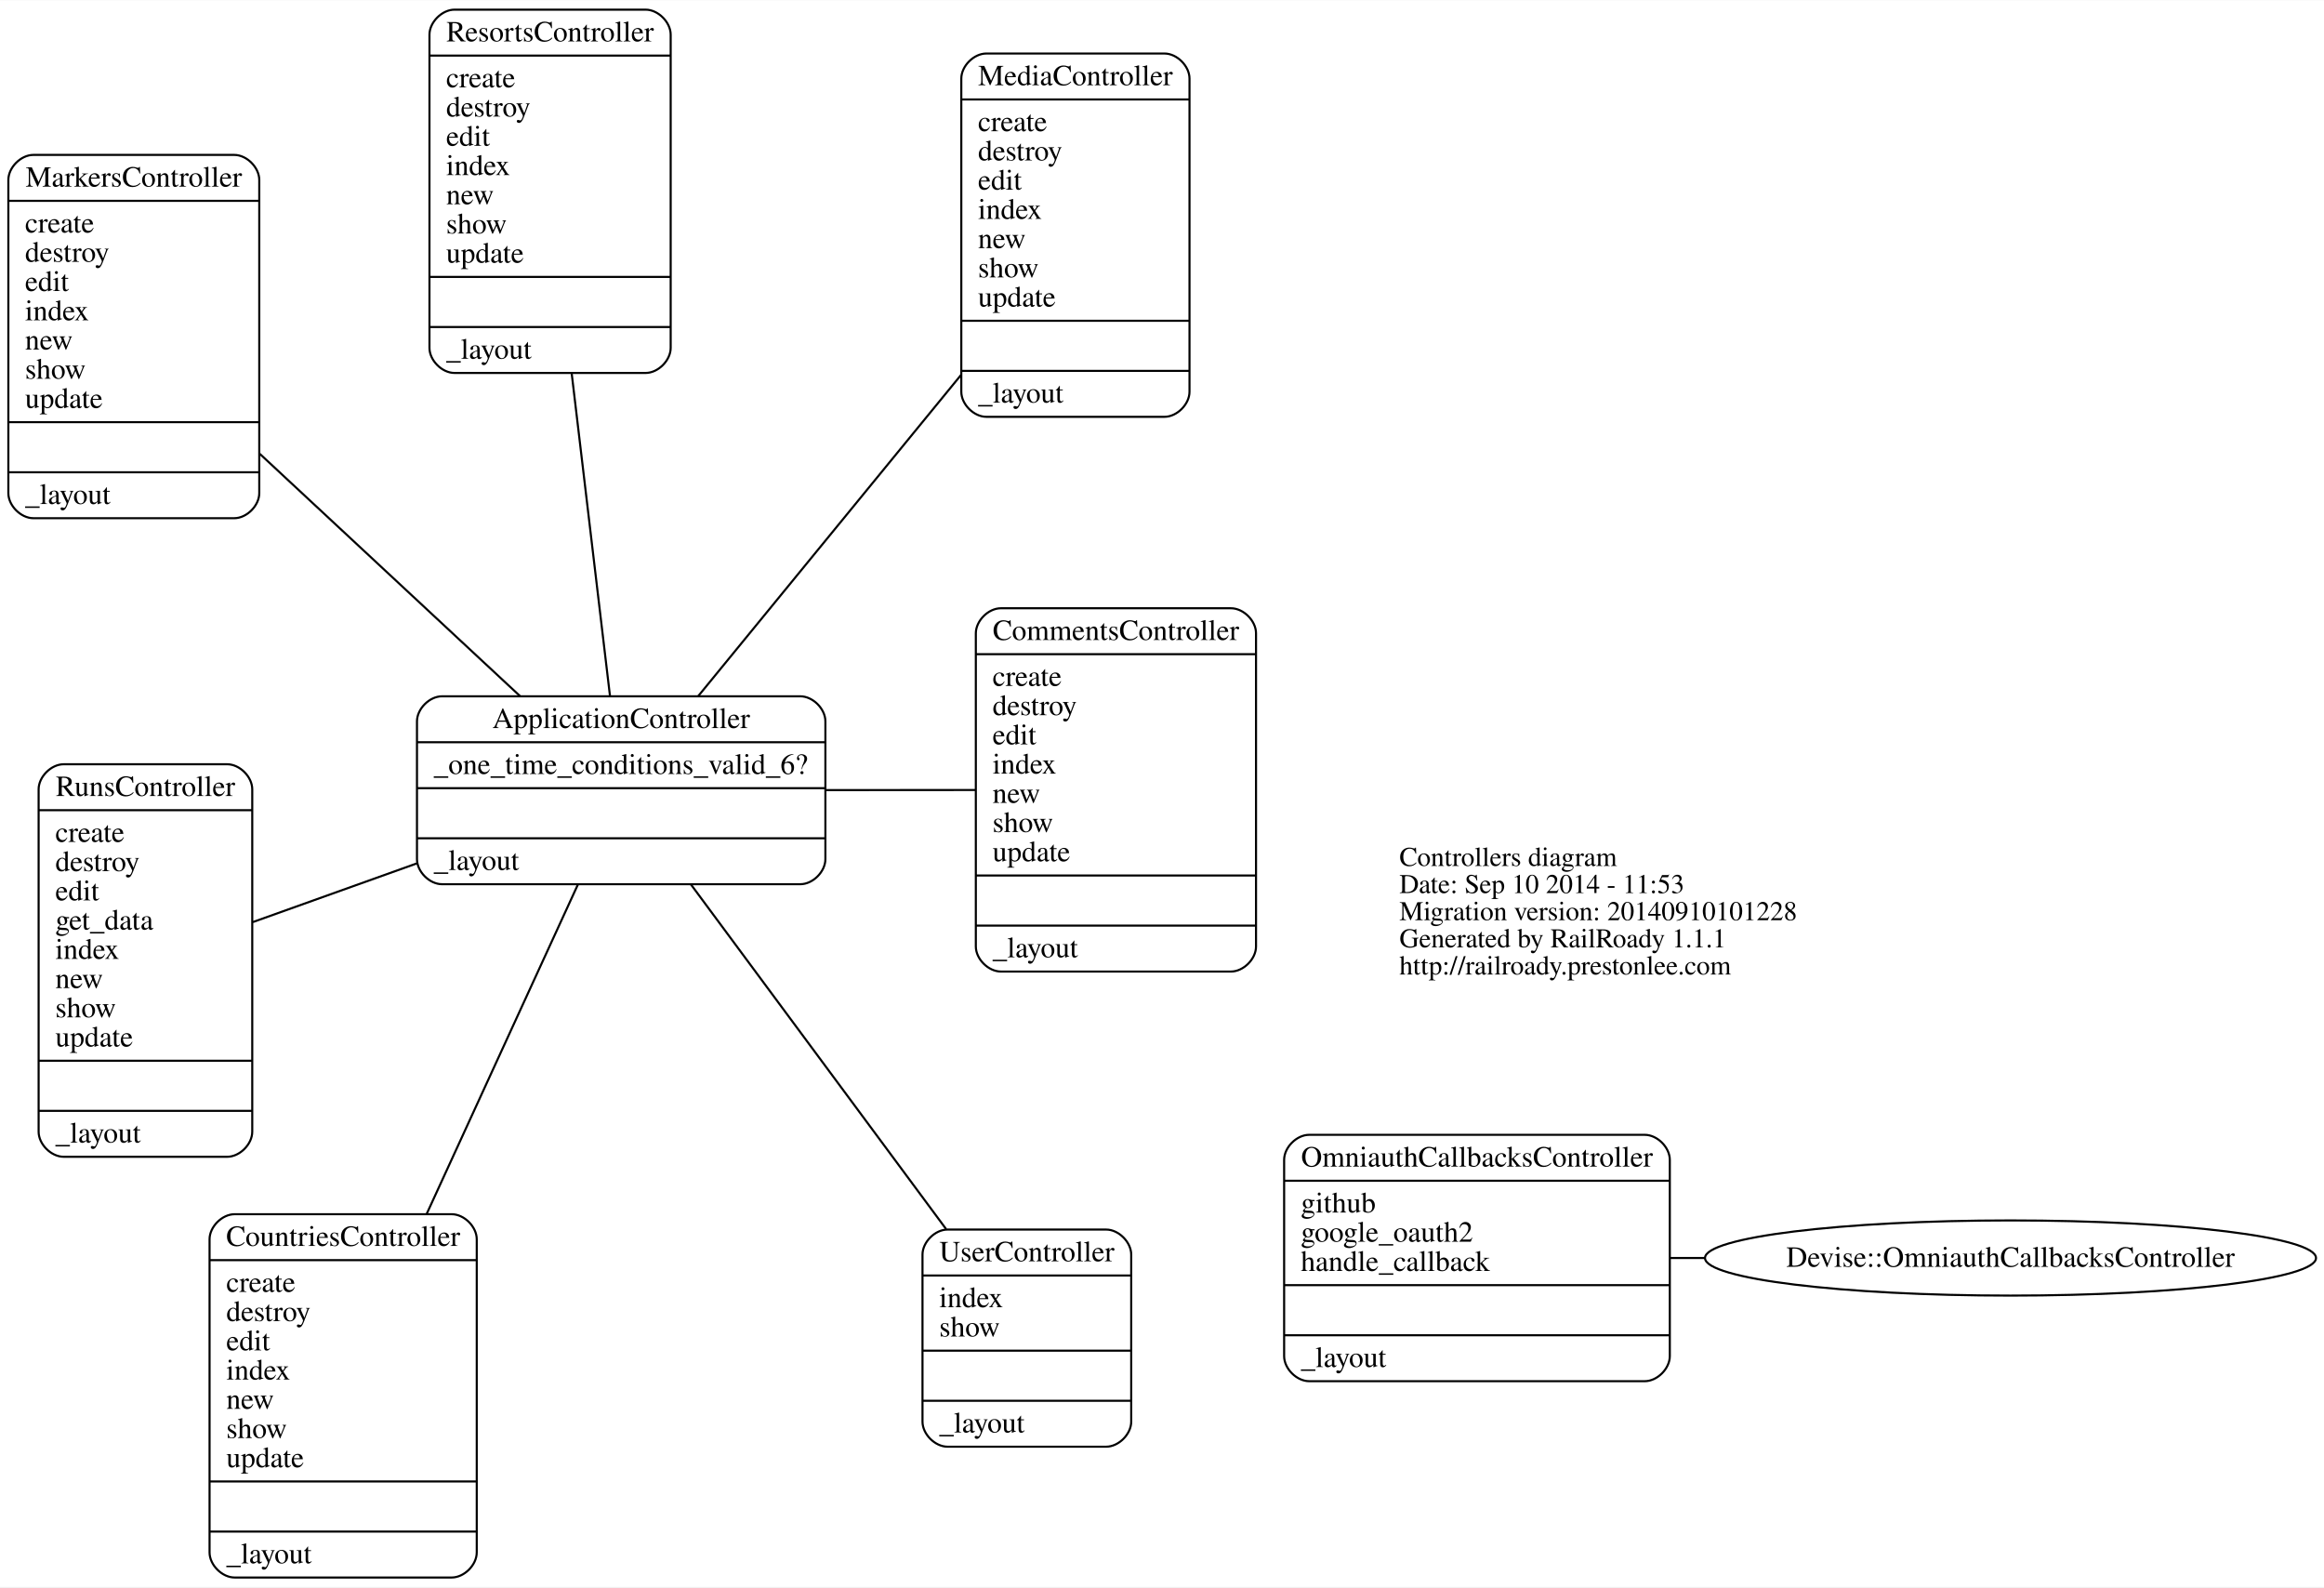
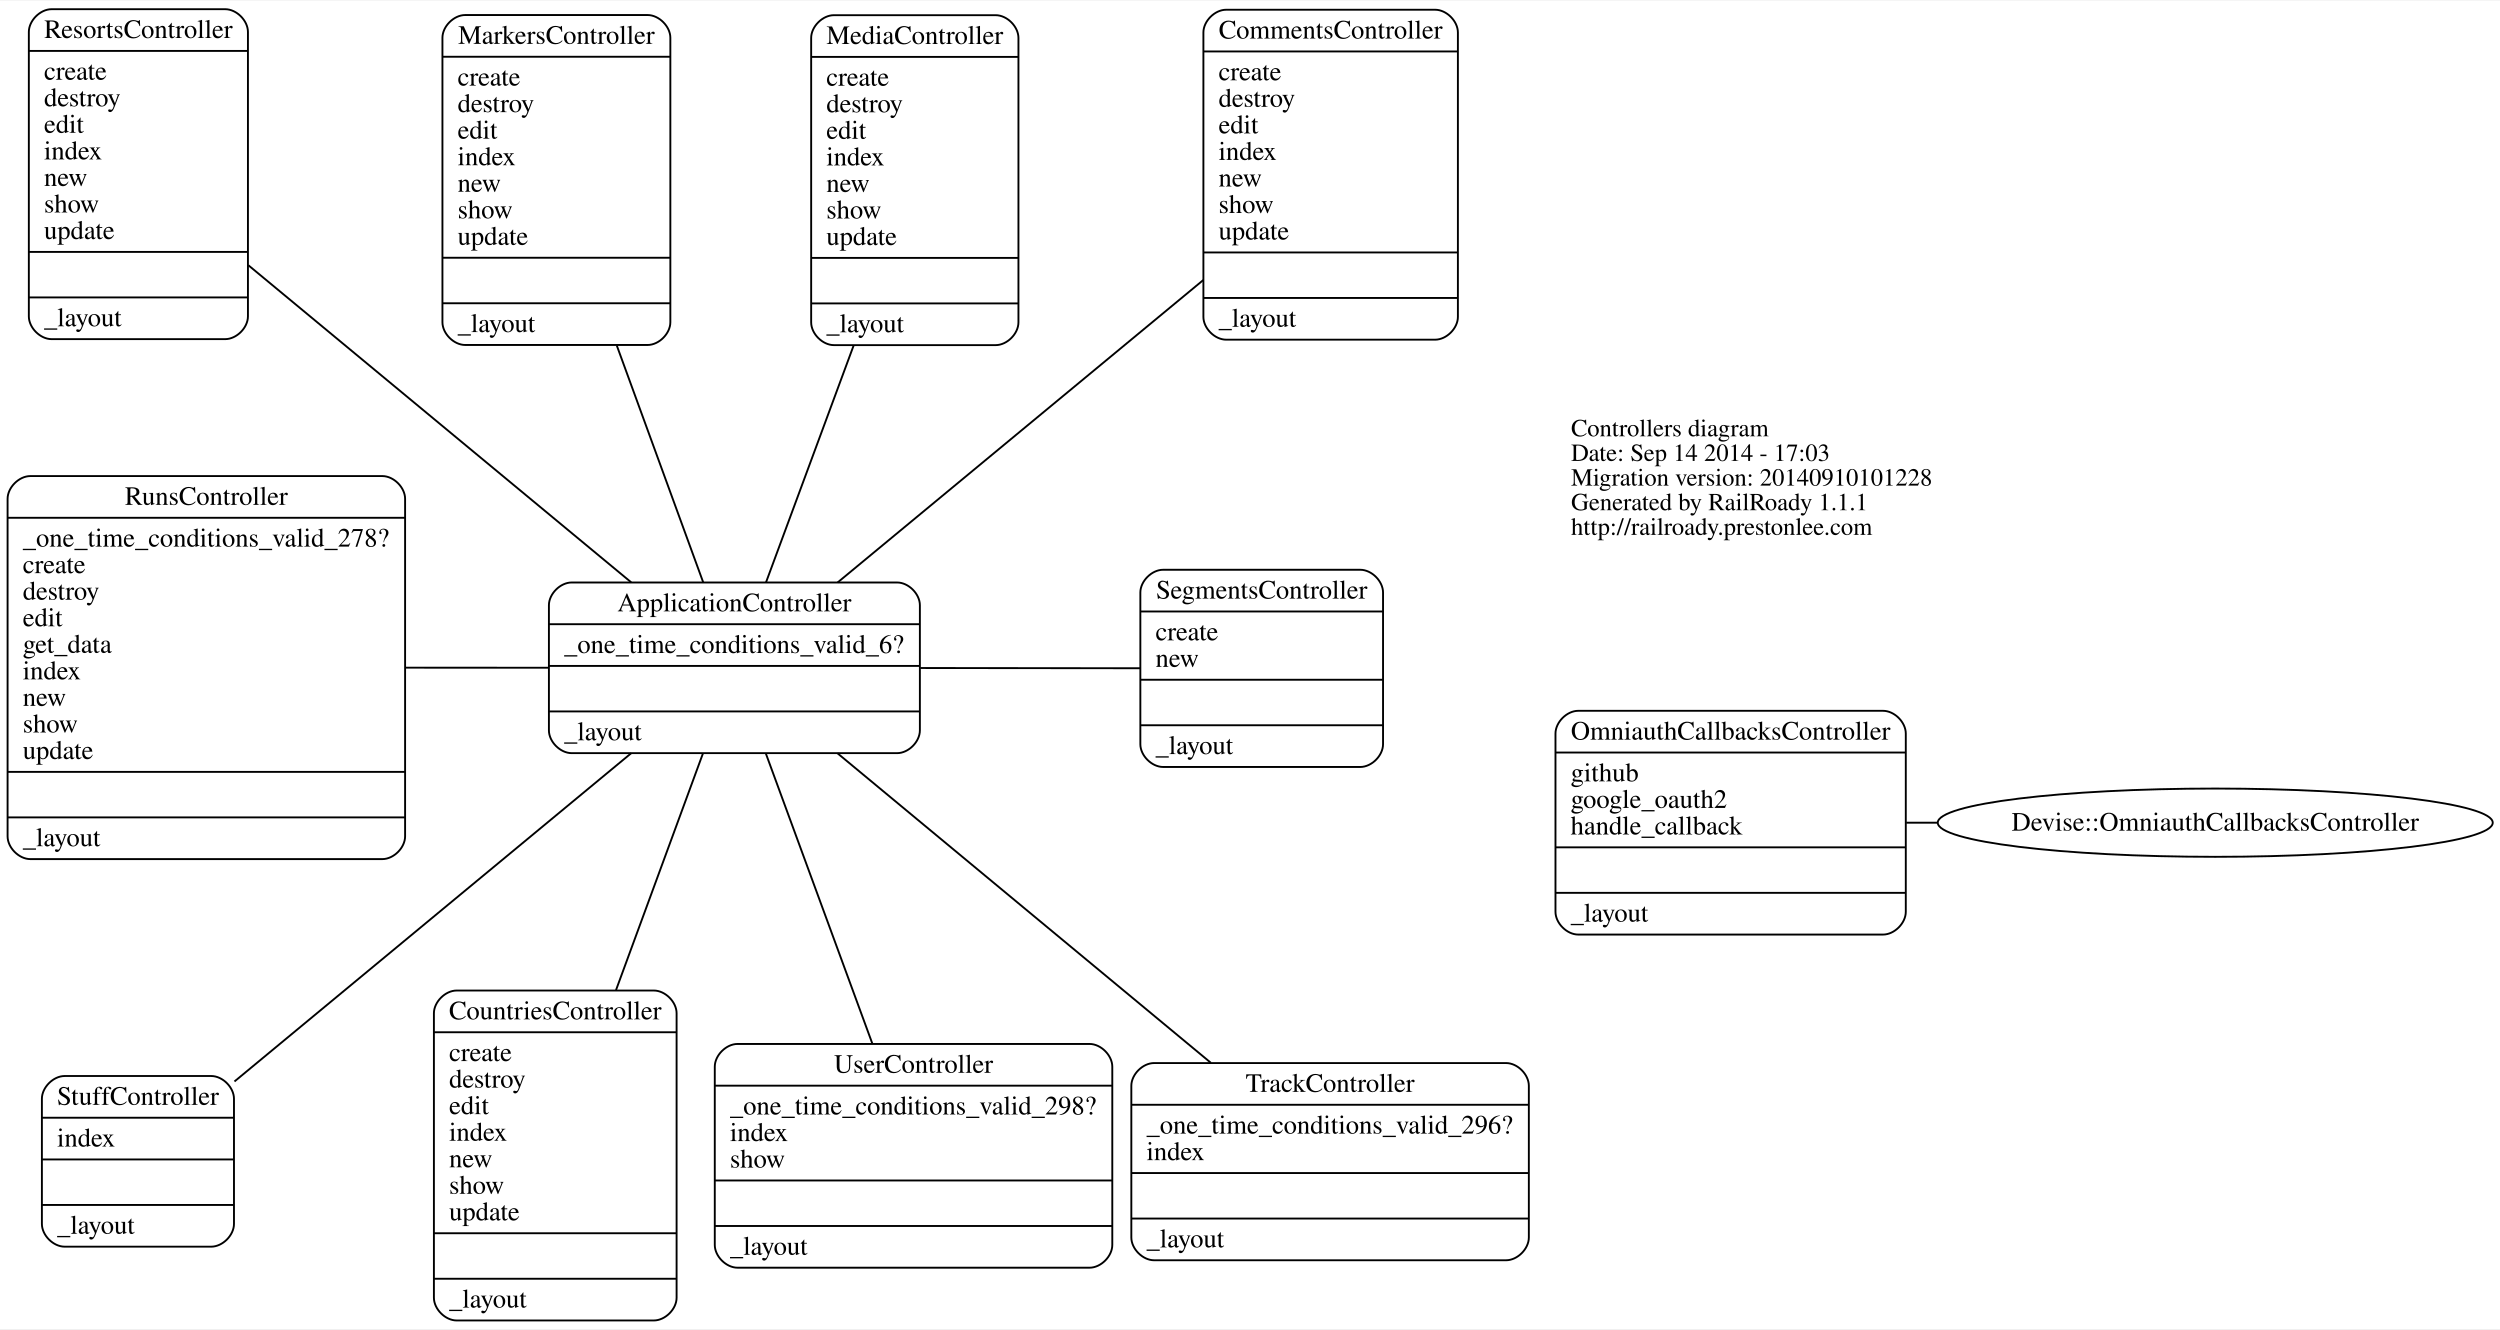
- <svg xmlns="http://www.w3.org/2000/svg" width="1113pt" height="760pt" viewBox="0.00 0.00 1113.23 759.91">
-   <g id="graph0" class="graph" transform="scale(1 1) rotate(0) translate(333.011 379.708)">
-     <polygon fill="white" stroke="none" points="-333.011,380.202 -333.011,-379.708 780.22,-379.708 780.22,380.202 -333.011,380.202" />
+ <svg xmlns="http://www.w3.org/2000/svg" width="1318pt" height="701pt" viewBox="0.00 0.00 1318.42 700.52">
+   <g id="graph0" class="graph" transform="scale(1 1) rotate(0) translate(412.204 339.828)">
+     <polygon fill="white" stroke="none" points="-412.204,360.695 -412.204,-339.828 906.22,-339.828 906.22,360.695 -412.204,360.695" />
    <g id="node1" class="node">
-       <text text-anchor="start" x="337.312" y="34.9" font-family="Times,serif" font-size="13.00">Controllers diagram</text>
-       <text text-anchor="start" x="337.312" y="47.9" font-family="Times,serif" font-size="13.00">Date: Sep 10 2014 - 11:53</text>
-       <text text-anchor="start" x="337.312" y="60.9" font-family="Times,serif" font-size="13.00">Migration version: 20140910101228</text>
-       <text text-anchor="start" x="337.312" y="73.9" font-family="Times,serif" font-size="13.00">Generated by RailRoady 1.1.1</text>
-       <text text-anchor="start" x="337.312" y="86.9" font-family="Times,serif" font-size="13.00">http://railroady.prestonlee.com</text>
+       <text text-anchor="start" x="416.312" y="-110.1" font-family="Times,serif" font-size="13.00">Controllers diagram</text>
+       <text text-anchor="start" x="416.312" y="-97.1" font-family="Times,serif" font-size="13.00">Date: Sep 14 2014 - 17:03</text>
+       <text text-anchor="start" x="416.312" y="-84.1" font-family="Times,serif" font-size="13.00">Migration version: 20140910101228</text>
+       <text text-anchor="start" x="416.312" y="-71.1" font-family="Times,serif" font-size="13.00">Generated by RailRoady 1.1.1</text>
+       <text text-anchor="start" x="416.312" y="-58.1" font-family="Times,serif" font-size="13.00">http://railroady.prestonlee.com</text>
    </g>
    <g id="node2" class="node">
-       <path fill="none" stroke="black" d="M-121.273,43.654C-121.273,43.654 50.361,43.654 50.361,43.654 56.361,43.654 62.361,37.654 62.361,31.654 62.361,31.654 62.361,-34.346 62.361,-34.346 62.361,-40.346 56.361,-46.346 50.361,-46.346 50.361,-46.346 -121.273,-46.346 -121.273,-46.346 -127.273,-46.346 -133.273,-40.346 -133.273,-34.346 -133.273,-34.346 -133.273,31.654 -133.273,31.654 -133.273,37.654 -127.273,43.654 -121.273,43.654" />
-       <text text-anchor="middle" x="-35.456" y="-31.146" font-family="Times,serif" font-size="14.00">ApplicationController</text>
-       <polyline fill="none" stroke="black" points="-133.273,-24.346 62.361,-24.346 " />
-       <text text-anchor="start" x="-125.273" y="-9.146" font-family="Times,serif" font-size="14.00">_one_time_conditions_valid_6?</text>
-       <polyline fill="none" stroke="black" points="-133.273,-2.346 62.361,-2.346 " />
-       <polyline fill="none" stroke="black" points="-133.273,21.654 62.361,21.654 " />
-       <text text-anchor="start" x="-125.273" y="36.854" font-family="Times,serif" font-size="14.00">_layout</text>
+       <path fill="none" stroke="black" d="M-110.724,57.006C-110.724,57.006 60.91,57.006 60.91,57.006 66.91,57.006 72.91,51.006 72.91,45.006 72.91,45.006 72.91,-20.994 72.91,-20.994 72.91,-26.994 66.91,-32.994 60.91,-32.994 60.91,-32.994 -110.724,-32.994 -110.724,-32.994 -116.724,-32.994 -122.724,-26.994 -122.724,-20.994 -122.724,-20.994 -122.724,45.006 -122.724,45.006 -122.724,51.006 -116.724,57.006 -110.724,57.006" />
+       <text text-anchor="middle" x="-24.907" y="-17.794" font-family="Times,serif" font-size="14.00">ApplicationController</text>
+       <polyline fill="none" stroke="black" points="-122.724,-10.994 72.91,-10.994 " />
+       <text text-anchor="start" x="-114.724" y="4.206" font-family="Times,serif" font-size="14.00">_one_time_conditions_valid_6?</text>
+       <polyline fill="none" stroke="black" points="-122.724,11.006 72.91,11.006 " />
+       <polyline fill="none" stroke="black" points="-122.724,35.006 72.91,35.006 " />
+       <text text-anchor="start" x="-114.724" y="50.206" font-family="Times,serif" font-size="14.00">_layout</text>
    </g>
    <g id="node3" class="node">
-       <path fill="none" stroke="black" d="M146.427,85.483C146.427,85.483 256.641,85.483 256.641,85.483 262.641,85.483 268.641,79.483 268.641,73.483 268.641,73.483 268.641,-76.517 268.641,-76.517 268.641,-82.517 262.641,-88.517 256.641,-88.517 256.641,-88.517 146.427,-88.517 146.427,-88.517 140.427,-88.517 134.427,-82.517 134.427,-76.517 134.427,-76.517 134.427,73.483 134.427,73.483 134.427,79.483 140.427,85.483 146.427,85.483" />
-       <text text-anchor="middle" x="201.534" y="-73.317" font-family="Times,serif" font-size="14.00">CommentsController</text>
-       <polyline fill="none" stroke="black" points="134.427,-66.517 268.641,-66.517 " />
-       <text text-anchor="start" x="142.427" y="-51.317" font-family="Times,serif" font-size="14.00">create</text>
-       <text text-anchor="start" x="142.427" y="-37.317" font-family="Times,serif" font-size="14.00">destroy</text>
-       <text text-anchor="start" x="142.427" y="-23.317" font-family="Times,serif" font-size="14.00">edit</text>
-       <text text-anchor="start" x="142.427" y="-9.317" font-family="Times,serif" font-size="14.00">index</text>
-       <text text-anchor="start" x="142.427" y="4.683" font-family="Times,serif" font-size="14.00">new</text>
-       <text text-anchor="start" x="142.427" y="18.683" font-family="Times,serif" font-size="14.00">show</text>
-       <text text-anchor="start" x="142.427" y="32.683" font-family="Times,serif" font-size="14.00">update</text>
-       <polyline fill="none" stroke="black" points="134.427,39.483 268.641,39.483 " />
-       <polyline fill="none" stroke="black" points="134.427,63.483 268.641,63.483 " />
-       <text text-anchor="start" x="142.427" y="78.683" font-family="Times,serif" font-size="14.00">_layout</text>
+       <path fill="none" stroke="black" d="M234.43,-161.045C234.43,-161.045 344.643,-161.045 344.643,-161.045 350.643,-161.045 356.643,-167.045 356.643,-173.045 356.643,-173.045 356.643,-323.045 356.643,-323.045 356.643,-329.045 350.643,-335.045 344.643,-335.045 344.643,-335.045 234.43,-335.045 234.43,-335.045 228.43,-335.045 222.43,-329.045 222.43,-323.045 222.43,-323.045 222.43,-173.045 222.43,-173.045 222.43,-167.045 228.43,-161.045 234.43,-161.045" />
+       <text text-anchor="middle" x="289.536" y="-319.845" font-family="Times,serif" font-size="14.00">CommentsController</text>
+       <polyline fill="none" stroke="black" points="222.43,-313.045 356.643,-313.045 " />
+       <text text-anchor="start" x="230.43" y="-297.845" font-family="Times,serif" font-size="14.00">create</text>
+       <text text-anchor="start" x="230.43" y="-283.845" font-family="Times,serif" font-size="14.00">destroy</text>
+       <text text-anchor="start" x="230.43" y="-269.845" font-family="Times,serif" font-size="14.00">edit</text>
+       <text text-anchor="start" x="230.43" y="-255.845" font-family="Times,serif" font-size="14.00">index</text>
+       <text text-anchor="start" x="230.43" y="-241.845" font-family="Times,serif" font-size="14.00">new</text>
+       <text text-anchor="start" x="230.43" y="-227.845" font-family="Times,serif" font-size="14.00">show</text>
+       <text text-anchor="start" x="230.43" y="-213.845" font-family="Times,serif" font-size="14.00">update</text>
+       <polyline fill="none" stroke="black" points="222.43,-207.045 356.643,-207.045 " />
+       <polyline fill="none" stroke="black" points="222.43,-183.045 356.643,-183.045 " />
+       <text text-anchor="start" x="230.43" y="-167.845" font-family="Times,serif" font-size="14.00">_layout</text>
    </g>
    <g id="edge1" class="edge">
-       <path fill="none" stroke="black" d="M62.648,-1.417C86.715,-1.434 111.939,-1.453 134.186,-1.469" />
+       <path fill="none" stroke="black" d="M29.506,-32.994C83.03,-77.26 164.862,-144.937 222.4,-192.522" />
    </g>
    <g id="node4" class="node">
-       <path fill="none" stroke="black" d="M-220.629,375.702C-220.629,375.702 -116.643,375.702 -116.643,375.702 -110.643,375.702 -104.643,369.702 -104.643,363.702 -104.643,363.702 -104.643,213.702 -104.643,213.702 -104.643,207.702 -110.643,201.702 -116.643,201.702 -116.643,201.702 -220.629,201.702 -220.629,201.702 -226.629,201.702 -232.629,207.702 -232.629,213.702 -232.629,213.702 -232.629,363.702 -232.629,363.702 -232.629,369.702 -226.629,375.702 -220.629,375.702" />
-       <text text-anchor="middle" x="-168.636" y="216.902" font-family="Times,serif" font-size="14.00">CountriesController</text>
-       <polyline fill="none" stroke="black" points="-232.629,223.702 -104.643,223.702 " />
-       <text text-anchor="start" x="-224.629" y="238.902" font-family="Times,serif" font-size="14.00">create</text>
-       <text text-anchor="start" x="-224.629" y="252.902" font-family="Times,serif" font-size="14.00">destroy</text>
-       <text text-anchor="start" x="-224.629" y="266.902" font-family="Times,serif" font-size="14.00">edit</text>
-       <text text-anchor="start" x="-224.629" y="280.902" font-family="Times,serif" font-size="14.00">index</text>
-       <text text-anchor="start" x="-224.629" y="294.902" font-family="Times,serif" font-size="14.00">new</text>
-       <text text-anchor="start" x="-224.629" y="308.902" font-family="Times,serif" font-size="14.00">show</text>
-       <text text-anchor="start" x="-224.629" y="322.902" font-family="Times,serif" font-size="14.00">update</text>
-       <polyline fill="none" stroke="black" points="-232.629,329.702 -104.643,329.702 " />
-       <polyline fill="none" stroke="black" points="-232.629,353.702 -104.643,353.702 " />
-       <text text-anchor="start" x="-224.629" y="368.902" font-family="Times,serif" font-size="14.00">_layout</text>
+       <path fill="none" stroke="black" d="M-171.376,356.195C-171.376,356.195 -67.389,356.195 -67.389,356.195 -61.389,356.195 -55.389,350.195 -55.389,344.195 -55.389,344.195 -55.389,194.195 -55.389,194.195 -55.389,188.195 -61.389,182.195 -67.389,182.195 -67.389,182.195 -171.376,182.195 -171.376,182.195 -177.376,182.195 -183.376,188.195 -183.376,194.195 -183.376,194.195 -183.376,344.195 -183.376,344.195 -183.376,350.195 -177.376,356.195 -171.376,356.195" />
+       <text text-anchor="middle" x="-119.382" y="197.395" font-family="Times,serif" font-size="14.00">CountriesController</text>
+       <polyline fill="none" stroke="black" points="-183.376,204.195 -55.389,204.195 " />
+       <text text-anchor="start" x="-175.376" y="219.395" font-family="Times,serif" font-size="14.00">create</text>
+       <text text-anchor="start" x="-175.376" y="233.395" font-family="Times,serif" font-size="14.00">destroy</text>
+       <text text-anchor="start" x="-175.376" y="247.395" font-family="Times,serif" font-size="14.00">edit</text>
+       <text text-anchor="start" x="-175.376" y="261.395" font-family="Times,serif" font-size="14.00">index</text>
+       <text text-anchor="start" x="-175.376" y="275.395" font-family="Times,serif" font-size="14.00">new</text>
+       <text text-anchor="start" x="-175.376" y="289.395" font-family="Times,serif" font-size="14.00">show</text>
+       <text text-anchor="start" x="-175.376" y="303.395" font-family="Times,serif" font-size="14.00">update</text>
+       <polyline fill="none" stroke="black" points="-183.376,310.195 -55.389,310.195 " />
+       <polyline fill="none" stroke="black" points="-183.376,334.195 -55.389,334.195 " />
+       <text text-anchor="start" x="-175.376" y="349.395" font-family="Times,serif" font-size="14.00">_layout</text>
    </g>
    <g id="edge2" class="edge">
-       <path fill="none" stroke="black" d="M-56.119,43.656C-75.408,85.663 -104.72,149.501 -128.59,201.488" />
+       <path fill="none" stroke="black" d="M-41.471,57.099C-54.119,91.531 -71.936,140.033 -87.34,181.967" />
    </g>
    <g id="node5" class="node">
-       <path fill="none" stroke="black" d="M-317.011,-131.641C-317.011,-131.641 -220.818,-131.641 -220.818,-131.641 -214.818,-131.641 -208.818,-137.641 -208.818,-143.641 -208.818,-143.641 -208.818,-293.641 -208.818,-293.641 -208.818,-299.641 -214.818,-305.641 -220.818,-305.641 -220.818,-305.641 -317.011,-305.641 -317.011,-305.641 -323.011,-305.641 -329.011,-299.641 -329.011,-293.641 -329.011,-293.641 -329.011,-143.641 -329.011,-143.641 -329.011,-137.641 -323.011,-131.641 -317.011,-131.641" />
-       <text text-anchor="middle" x="-268.915" y="-290.441" font-family="Times,serif" font-size="14.00">MarkersController</text>
-       <polyline fill="none" stroke="black" points="-329.011,-283.641 -208.818,-283.641 " />
-       <text text-anchor="start" x="-321.011" y="-268.441" font-family="Times,serif" font-size="14.00">create</text>
-       <text text-anchor="start" x="-321.011" y="-254.441" font-family="Times,serif" font-size="14.00">destroy</text>
-       <text text-anchor="start" x="-321.011" y="-240.441" font-family="Times,serif" font-size="14.00">edit</text>
-       <text text-anchor="start" x="-321.011" y="-226.441" font-family="Times,serif" font-size="14.00">index</text>
-       <text text-anchor="start" x="-321.011" y="-212.441" font-family="Times,serif" font-size="14.00">new</text>
-       <text text-anchor="start" x="-321.011" y="-198.441" font-family="Times,serif" font-size="14.00">show</text>
-       <text text-anchor="start" x="-321.011" y="-184.441" font-family="Times,serif" font-size="14.00">update</text>
-       <polyline fill="none" stroke="black" points="-329.011,-177.641 -208.818,-177.641 " />
-       <polyline fill="none" stroke="black" points="-329.011,-153.641 -208.818,-153.641 " />
-       <text text-anchor="start" x="-321.011" y="-138.441" font-family="Times,serif" font-size="14.00">_layout</text>
+       <path fill="none" stroke="black" d="M-166.876,-158.25C-166.876,-158.25 -70.683,-158.25 -70.683,-158.25 -64.683,-158.25 -58.683,-164.25 -58.683,-170.25 -58.683,-170.25 -58.683,-320.25 -58.683,-320.25 -58.683,-326.25 -64.683,-332.25 -70.683,-332.25 -70.683,-332.25 -166.876,-332.25 -166.876,-332.25 -172.876,-332.25 -178.876,-326.25 -178.876,-320.25 -178.876,-320.25 -178.876,-170.25 -178.876,-170.25 -178.876,-164.25 -172.876,-158.25 -166.876,-158.25" />
+       <text text-anchor="middle" x="-118.779" y="-317.05" font-family="Times,serif" font-size="14.00">MarkersController</text>
+       <polyline fill="none" stroke="black" points="-178.876,-310.25 -58.683,-310.25 " />
+       <text text-anchor="start" x="-170.876" y="-295.05" font-family="Times,serif" font-size="14.00">create</text>
+       <text text-anchor="start" x="-170.876" y="-281.05" font-family="Times,serif" font-size="14.00">destroy</text>
+       <text text-anchor="start" x="-170.876" y="-267.05" font-family="Times,serif" font-size="14.00">edit</text>
+       <text text-anchor="start" x="-170.876" y="-253.05" font-family="Times,serif" font-size="14.00">index</text>
+       <text text-anchor="start" x="-170.876" y="-239.05" font-family="Times,serif" font-size="14.00">new</text>
+       <text text-anchor="start" x="-170.876" y="-225.05" font-family="Times,serif" font-size="14.00">show</text>
+       <text text-anchor="start" x="-170.876" y="-211.05" font-family="Times,serif" font-size="14.00">update</text>
+       <polyline fill="none" stroke="black" points="-178.876,-204.25 -58.683,-204.25 " />
+       <polyline fill="none" stroke="black" points="-178.876,-180.25 -58.683,-180.25 " />
+       <text text-anchor="start" x="-170.876" y="-165.05" font-family="Times,serif" font-size="14.00">_layout</text>
    </g>
    <g id="edge3" class="edge">
-       <path fill="none" stroke="black" d="M-83.829,-46.37C-120.023,-80.058 -169.755,-126.347 -208.554,-162.459" />
+       <path fill="none" stroke="black" d="M-41.366,-33.099C-53.933,-67.539 -71.636,-116.054 -86.941,-157.998" />
    </g>
    <g id="node6" class="node">
-       <path fill="none" stroke="black" d="M139.466,-180.2C139.466,-180.2 224.776,-180.2 224.776,-180.2 230.776,-180.2 236.776,-186.2 236.776,-192.2 236.776,-192.2 236.776,-342.2 236.776,-342.2 236.776,-348.2 230.776,-354.2 224.776,-354.2 224.776,-354.2 139.466,-354.2 139.466,-354.2 133.466,-354.2 127.466,-348.2 127.466,-342.2 127.466,-342.2 127.466,-192.2 127.466,-192.2 127.466,-186.2 133.466,-180.2 139.466,-180.2" />
-       <text text-anchor="middle" x="182.121" y="-339" font-family="Times,serif" font-size="14.00">MediaController</text>
-       <polyline fill="none" stroke="black" points="127.466,-332.2 236.776,-332.2 " />
-       <text text-anchor="start" x="135.466" y="-317" font-family="Times,serif" font-size="14.00">create</text>
-       <text text-anchor="start" x="135.466" y="-303" font-family="Times,serif" font-size="14.00">destroy</text>
-       <text text-anchor="start" x="135.466" y="-289" font-family="Times,serif" font-size="14.00">edit</text>
-       <text text-anchor="start" x="135.466" y="-275" font-family="Times,serif" font-size="14.00">index</text>
-       <text text-anchor="start" x="135.466" y="-261" font-family="Times,serif" font-size="14.00">new</text>
-       <text text-anchor="start" x="135.466" y="-247" font-family="Times,serif" font-size="14.00">show</text>
-       <text text-anchor="start" x="135.466" y="-233" font-family="Times,serif" font-size="14.00">update</text>
-       <polyline fill="none" stroke="black" points="127.466,-226.2 236.776,-226.2 " />
-       <polyline fill="none" stroke="black" points="127.466,-202.2 236.776,-202.2 " />
-       <text text-anchor="start" x="135.466" y="-187" font-family="Times,serif" font-size="14.00">_layout</text>
+       <path fill="none" stroke="black" d="M27.578,-158.171C27.578,-158.171 112.889,-158.171 112.889,-158.171 118.889,-158.171 124.889,-164.171 124.889,-170.171 124.889,-170.171 124.889,-320.171 124.889,-320.171 124.889,-326.171 118.889,-332.171 112.889,-332.171 112.889,-332.171 27.578,-332.171 27.578,-332.171 21.578,-332.171 15.579,-326.171 15.579,-320.171 15.579,-320.171 15.579,-170.171 15.579,-170.171 15.579,-164.171 21.578,-158.171 27.578,-158.171" />
+       <text text-anchor="middle" x="70.234" y="-316.971" font-family="Times,serif" font-size="14.00">MediaController</text>
+       <polyline fill="none" stroke="black" points="15.579,-310.171 124.889,-310.171 " />
+       <text text-anchor="start" x="23.578" y="-294.971" font-family="Times,serif" font-size="14.00">create</text>
+       <text text-anchor="start" x="23.578" y="-280.971" font-family="Times,serif" font-size="14.00">destroy</text>
+       <text text-anchor="start" x="23.578" y="-266.971" font-family="Times,serif" font-size="14.00">edit</text>
+       <text text-anchor="start" x="23.578" y="-252.971" font-family="Times,serif" font-size="14.00">index</text>
+       <text text-anchor="start" x="23.578" y="-238.971" font-family="Times,serif" font-size="14.00">new</text>
+       <text text-anchor="start" x="23.578" y="-224.971" font-family="Times,serif" font-size="14.00">show</text>
+       <text text-anchor="start" x="23.578" y="-210.971" font-family="Times,serif" font-size="14.00">update</text>
+       <polyline fill="none" stroke="black" points="15.579,-204.171 124.889,-204.171 " />
+       <polyline fill="none" stroke="black" points="15.579,-180.171 124.889,-180.171 " />
+       <text text-anchor="start" x="23.578" y="-164.971" font-family="Times,serif" font-size="14.00">_layout</text>
    </g>
    <g id="edge4" class="edge">
-       <path fill="none" stroke="black" d="M1.453,-46.445C36.007,-88.665 88.072,-152.283 127.448,-200.395" />
+       <path fill="none" stroke="black" d="M-8.226,-33.085C4.511,-67.515 22.453,-116.014 37.966,-157.946" />
    </g>
    <g id="node8" class="node">
-       <path fill="none" stroke="black" d="M-115.292,-201.208C-115.292,-201.208 -23.747,-201.208 -23.747,-201.208 -17.747,-201.208 -11.747,-207.208 -11.747,-213.208 -11.747,-213.208 -11.747,-363.208 -11.747,-363.208 -11.747,-369.208 -17.747,-375.208 -23.747,-375.208 -23.747,-375.208 -115.292,-375.208 -115.292,-375.208 -121.292,-375.208 -127.292,-369.208 -127.292,-363.208 -127.292,-363.208 -127.292,-213.208 -127.292,-213.208 -127.292,-207.208 -121.292,-201.208 -115.292,-201.208" />
-       <text text-anchor="middle" x="-69.52" y="-360.008" font-family="Times,serif" font-size="14.00">ResortsController</text>
-       <polyline fill="none" stroke="black" points="-127.292,-353.208 -11.747,-353.208 " />
-       <text text-anchor="start" x="-119.292" y="-338.008" font-family="Times,serif" font-size="14.00">create</text>
-       <text text-anchor="start" x="-119.292" y="-324.008" font-family="Times,serif" font-size="14.00">destroy</text>
-       <text text-anchor="start" x="-119.292" y="-310.008" font-family="Times,serif" font-size="14.00">edit</text>
-       <text text-anchor="start" x="-119.292" y="-296.008" font-family="Times,serif" font-size="14.00">index</text>
-       <text text-anchor="start" x="-119.292" y="-282.008" font-family="Times,serif" font-size="14.00">new</text>
-       <text text-anchor="start" x="-119.292" y="-268.008" font-family="Times,serif" font-size="14.00">show</text>
-       <text text-anchor="start" x="-119.292" y="-254.008" font-family="Times,serif" font-size="14.00">update</text>
-       <polyline fill="none" stroke="black" points="-127.292,-247.208 -11.747,-247.208 " />
-       <polyline fill="none" stroke="black" points="-127.292,-223.208 -11.747,-223.208 " />
-       <text text-anchor="start" x="-119.292" y="-208.008" font-family="Times,serif" font-size="14.00">_layout</text>
+       <path fill="none" stroke="black" d="M-384.994,-161.328C-384.994,-161.328 -293.449,-161.328 -293.449,-161.328 -287.449,-161.328 -281.449,-167.328 -281.449,-173.328 -281.449,-173.328 -281.449,-323.328 -281.449,-323.328 -281.449,-329.328 -287.449,-335.328 -293.449,-335.328 -293.449,-335.328 -384.994,-335.328 -384.994,-335.328 -390.994,-335.328 -396.994,-329.328 -396.994,-323.328 -396.994,-323.328 -396.994,-173.328 -396.994,-173.328 -396.994,-167.328 -390.994,-161.328 -384.994,-161.328" />
+       <text text-anchor="middle" x="-339.221" y="-320.128" font-family="Times,serif" font-size="14.00">ResortsController</text>
+       <polyline fill="none" stroke="black" points="-396.994,-313.328 -281.449,-313.328 " />
+       <text text-anchor="start" x="-388.994" y="-298.128" font-family="Times,serif" font-size="14.00">create</text>
+       <text text-anchor="start" x="-388.994" y="-284.128" font-family="Times,serif" font-size="14.00">destroy</text>
+       <text text-anchor="start" x="-388.994" y="-270.128" font-family="Times,serif" font-size="14.00">edit</text>
+       <text text-anchor="start" x="-388.994" y="-256.128" font-family="Times,serif" font-size="14.00">index</text>
+       <text text-anchor="start" x="-388.994" y="-242.128" font-family="Times,serif" font-size="14.00">new</text>
+       <text text-anchor="start" x="-388.994" y="-228.128" font-family="Times,serif" font-size="14.00">show</text>
+       <text text-anchor="start" x="-388.994" y="-214.128" font-family="Times,serif" font-size="14.00">update</text>
+       <polyline fill="none" stroke="black" points="-396.994,-207.328 -281.449,-207.328 " />
+       <polyline fill="none" stroke="black" points="-396.994,-183.328 -281.449,-183.328 " />
+       <text text-anchor="start" x="-388.994" y="-168.128" font-family="Times,serif" font-size="14.00">_layout</text>
    </g>
    <g id="edge6" class="edge">
-       <path fill="none" stroke="black" d="M-40.816,-46.484C-45.725,-87.823 -53.126,-150.151 -59.183,-201.162" />
+       <path fill="none" stroke="black" d="M-79.297,-33.043C-135.699,-79.758 -223.546,-152.519 -281.24,-200.305" />
    </g>
    <g id="node9" class="node">
-       <path fill="none" stroke="black" d="M-302.509,174.2C-302.509,174.2 -224.178,174.2 -224.178,174.2 -218.178,174.2 -212.178,168.2 -212.178,162.2 -212.178,162.2 -212.178,-1.8 -212.178,-1.8 -212.178,-7.8 -218.178,-13.8 -224.178,-13.8 -224.178,-13.8 -302.509,-13.8 -302.509,-13.8 -308.509,-13.8 -314.509,-7.8 -314.509,-1.8 -314.509,-1.8 -314.509,162.2 -314.509,162.2 -314.509,168.2 -308.509,174.2 -302.509,174.2" />
-       <text text-anchor="middle" x="-263.343" y="1.4" font-family="Times,serif" font-size="14.00">RunsController</text>
-       <polyline fill="none" stroke="black" points="-314.509,8.2 -212.178,8.2 " />
-       <text text-anchor="start" x="-306.509" y="23.4" font-family="Times,serif" font-size="14.00">create</text>
-       <text text-anchor="start" x="-306.509" y="37.4" font-family="Times,serif" font-size="14.00">destroy</text>
-       <text text-anchor="start" x="-306.509" y="51.4" font-family="Times,serif" font-size="14.00">edit</text>
-       <text text-anchor="start" x="-306.509" y="65.4" font-family="Times,serif" font-size="14.00">get_data</text>
-       <text text-anchor="start" x="-306.509" y="79.4" font-family="Times,serif" font-size="14.00">index</text>
-       <text text-anchor="start" x="-306.509" y="93.4" font-family="Times,serif" font-size="14.00">new</text>
-       <text text-anchor="start" x="-306.509" y="107.4" font-family="Times,serif" font-size="14.00">show</text>
-       <text text-anchor="start" x="-306.509" y="121.4" font-family="Times,serif" font-size="14.00">update</text>
-       <polyline fill="none" stroke="black" points="-314.509,128.2 -212.178,128.2 " />
-       <polyline fill="none" stroke="black" points="-314.509,152.2 -212.178,152.2 " />
-       <text text-anchor="start" x="-306.509" y="167.4" font-family="Times,serif" font-size="14.00">_layout</text>
+       <path fill="none" stroke="black" d="M-396.204,112.886C-396.204,112.886 -210.569,112.886 -210.569,112.886 -204.569,112.886 -198.569,106.886 -198.569,100.886 -198.569,100.886 -198.569,-77.114 -198.569,-77.114 -198.569,-83.114 -204.569,-89.114 -210.569,-89.114 -210.569,-89.114 -396.204,-89.114 -396.204,-89.114 -402.204,-89.114 -408.204,-83.114 -408.204,-77.114 -408.204,-77.114 -408.204,100.886 -408.204,100.886 -408.204,106.886 -402.204,112.886 -396.204,112.886" />
+       <text text-anchor="middle" x="-303.386" y="-73.914" font-family="Times,serif" font-size="14.00">RunsController</text>
+       <polyline fill="none" stroke="black" points="-408.204,-67.114 -198.569,-67.114 " />
+       <text text-anchor="start" x="-400.204" y="-51.914" font-family="Times,serif" font-size="14.00">_one_time_conditions_valid_278?</text>
+       <text text-anchor="start" x="-400.204" y="-37.914" font-family="Times,serif" font-size="14.00">create</text>
+       <text text-anchor="start" x="-400.204" y="-23.914" font-family="Times,serif" font-size="14.00">destroy</text>
+       <text text-anchor="start" x="-400.204" y="-9.914" font-family="Times,serif" font-size="14.00">edit</text>
+       <text text-anchor="start" x="-400.204" y="4.086" font-family="Times,serif" font-size="14.00">get_data</text>
+       <text text-anchor="start" x="-400.204" y="18.086" font-family="Times,serif" font-size="14.00">index</text>
+       <text text-anchor="start" x="-400.204" y="32.086" font-family="Times,serif" font-size="14.00">new</text>
+       <text text-anchor="start" x="-400.204" y="46.086" font-family="Times,serif" font-size="14.00">show</text>
+       <text text-anchor="start" x="-400.204" y="60.086" font-family="Times,serif" font-size="14.00">update</text>
+       <polyline fill="none" stroke="black" points="-408.204,66.886 -198.569,66.886 " />
+       <polyline fill="none" stroke="black" points="-408.204,90.886 -198.569,90.886 " />
+       <text text-anchor="start" x="-400.204" y="106.086" font-family="Times,serif" font-size="14.00">_layout</text>
    </g>
    <g id="edge7" class="edge">
-       <path fill="none" stroke="black" d="M-133.423,33.71C-160.445,43.38 -188.691,53.487 -211.917,61.798" />
+       <path fill="none" stroke="black" d="M-123.088,11.964C-147.517,11.953 -173.797,11.942 -198.533,11.931" />
    </g>
    <g id="node10" class="node">
-       <path fill="none" stroke="black" d="M120.878,313.057C120.878,313.057 196.858,313.057 196.858,313.057 202.858,313.057 208.858,307.057 208.858,301.057 208.858,301.057 208.858,221.057 208.858,221.057 208.858,215.057 202.858,209.057 196.858,209.057 196.858,209.057 120.878,209.057 120.878,209.057 114.878,209.057 108.878,215.057 108.878,221.057 108.878,221.057 108.878,301.057 108.878,301.057 108.878,307.057 114.878,313.057 120.878,313.057" />
-       <text text-anchor="middle" x="158.868" y="224.257" font-family="Times,serif" font-size="14.00">UserController</text>
-       <polyline fill="none" stroke="black" points="108.878,231.057 208.858,231.057 " />
-       <text text-anchor="start" x="116.878" y="246.257" font-family="Times,serif" font-size="14.00">index</text>
-       <text text-anchor="start" x="116.878" y="260.257" font-family="Times,serif" font-size="14.00">show</text>
-       <polyline fill="none" stroke="black" points="108.878,267.057 208.858,267.057 " />
-       <polyline fill="none" stroke="black" points="108.878,291.057 208.858,291.057 " />
-       <text text-anchor="start" x="116.878" y="306.257" font-family="Times,serif" font-size="14.00">_layout</text>
+       <path fill="none" stroke="black" d="M201.181,64.298C201.181,64.298 305.167,64.298 305.167,64.298 311.167,64.298 317.167,58.298 317.167,52.298 317.167,52.298 317.167,-27.702 317.167,-27.702 317.167,-33.702 311.167,-39.702 305.167,-39.702 305.167,-39.702 201.181,-39.702 201.181,-39.702 195.181,-39.702 189.181,-33.702 189.181,-27.702 189.181,-27.702 189.181,52.298 189.181,52.298 189.181,58.298 195.181,64.298 201.181,64.298" />
+       <text text-anchor="middle" x="253.174" y="-24.502" font-family="Times,serif" font-size="14.00">SegmentsController</text>
+       <polyline fill="none" stroke="black" points="189.181,-17.702 317.167,-17.702 " />
+       <text text-anchor="start" x="197.181" y="-2.502" font-family="Times,serif" font-size="14.00">create</text>
+       <text text-anchor="start" x="197.181" y="11.498" font-family="Times,serif" font-size="14.00">new</text>
+       <polyline fill="none" stroke="black" points="189.181,18.298 317.167,18.298 " />
+       <polyline fill="none" stroke="black" points="189.181,42.298 317.167,42.298 " />
+       <text text-anchor="start" x="197.181" y="57.498" font-family="Times,serif" font-size="14.00">_layout</text>
    </g>
    <g id="edge8" class="edge">
-       <path fill="none" stroke="black" d="M-2.05,43.762C31.915,89.627 84.491,160.623 120.23,208.883" />
+       <path fill="none" stroke="black" d="M73.134,12.109C111.601,12.149 154.666,12.195 189.03,12.231" />
+     </g>
+     <g id="node11" class="node">
+       <path fill="none" stroke="black" d="M-378.111,317.276C-378.111,317.276 -300.812,317.276 -300.812,317.276 -294.812,317.276 -288.812,311.276 -288.812,305.276 -288.812,305.276 -288.812,239.276 -288.812,239.276 -288.812,233.276 -294.812,227.276 -300.812,227.276 -300.812,227.276 -378.111,227.276 -378.111,227.276 -384.111,227.276 -390.111,233.276 -390.111,239.276 -390.111,239.276 -390.111,305.276 -390.111,305.276 -390.111,311.276 -384.111,317.276 -378.111,317.276" />
+       <text text-anchor="middle" x="-339.461" y="242.476" font-family="Times,serif" font-size="14.00">StuffController</text>
+       <polyline fill="none" stroke="black" points="-390.111,249.276 -288.812,249.276 " />
+       <text text-anchor="start" x="-382.111" y="264.476" font-family="Times,serif" font-size="14.00">index</text>
+       <polyline fill="none" stroke="black" points="-390.111,271.276 -288.812,271.276 " />
+       <polyline fill="none" stroke="black" points="-390.111,295.276 -288.812,295.276 " />
+       <text text-anchor="start" x="-382.111" y="310.476" font-family="Times,serif" font-size="14.00">_layout</text>
+     </g>
+     <g id="edge9" class="edge">
+       <path fill="none" stroke="black" d="M-79.339,57.045C-138.157,105.712 -231.149,182.655 -288.556,230.155" />
+     </g>
+     <g id="node12" class="node">
+       <path fill="none" stroke="black" d="M196.424,324.443C196.424,324.443 382.059,324.443 382.059,324.443 388.059,324.443 394.059,318.443 394.059,312.443 394.059,312.443 394.059,232.443 394.059,232.443 394.059,226.443 388.059,220.443 382.059,220.443 382.059,220.443 196.424,220.443 196.424,220.443 190.424,220.443 184.424,226.443 184.424,232.443 184.424,232.443 184.424,312.443 184.424,312.443 184.424,318.443 190.424,324.443 196.424,324.443" />
+       <text text-anchor="middle" x="289.242" y="235.643" font-family="Times,serif" font-size="14.00">TrackController</text>
+       <polyline fill="none" stroke="black" points="184.424,242.443 394.059,242.443 " />
+       <text text-anchor="start" x="192.424" y="257.643" font-family="Times,serif" font-size="14.00">_one_time_conditions_valid_296?</text>
+       <text text-anchor="start" x="192.424" y="271.643" font-family="Times,serif" font-size="14.00">index</text>
+       <polyline fill="none" stroke="black" points="184.424,278.443 394.059,278.443 " />
+       <polyline fill="none" stroke="black" points="184.424,302.443 394.059,302.443 " />
+       <text text-anchor="start" x="192.424" y="317.643" font-family="Times,serif" font-size="14.00">_layout</text>
+     </g>
+     <g id="edge10" class="edge">
+       <path fill="none" stroke="black" d="M29.455,57.074C84.246,102.497 168.729,172.535 226.371,220.322" />
+     </g>
+     <g id="node13" class="node">
+       <path fill="none" stroke="black" d="M-23.252,328.367C-23.252,328.367 162.383,328.367 162.383,328.367 168.383,328.367 174.383,322.367 174.383,316.367 174.383,316.367 174.383,222.367 174.383,222.367 174.383,216.367 168.383,210.367 162.383,210.367 162.383,210.367 -23.252,210.367 -23.252,210.367 -29.252,210.367 -35.252,216.367 -35.252,222.367 -35.252,222.367 -35.252,316.367 -35.252,316.367 -35.252,322.367 -29.252,328.367 -23.252,328.367" />
+       <text text-anchor="middle" x="69.565" y="225.567" font-family="Times,serif" font-size="14.00">UserController</text>
+       <polyline fill="none" stroke="black" points="-35.252,232.367 174.383,232.367 " />
+       <text text-anchor="start" x="-27.252" y="247.567" font-family="Times,serif" font-size="14.00">_one_time_conditions_valid_298?</text>
+       <text text-anchor="start" x="-27.252" y="261.567" font-family="Times,serif" font-size="14.00">index</text>
+       <text text-anchor="start" x="-27.252" y="275.567" font-family="Times,serif" font-size="14.00">show</text>
+       <polyline fill="none" stroke="black" points="-35.252,282.367 174.383,282.367 " />
+       <polyline fill="none" stroke="black" points="-35.252,306.367 174.383,306.367 " />
+       <text text-anchor="start" x="-27.252" y="321.567" font-family="Times,serif" font-size="14.00">_layout</text>
+     </g>
+     <g id="edge11" class="edge">
+       <path fill="none" stroke="black" d="M-8.343,57.13C7.268,99.657 30.753,163.635 47.856,210.228" />
    </g>
    <g id="node7" class="node">
-       <path fill="none" stroke="black" d="M294.106,281.68C294.106,281.68 454.851,281.68 454.851,281.68 460.851,281.68 466.851,275.68 466.851,269.68 466.851,269.68 466.851,175.68 466.851,175.68 466.851,169.68 460.851,163.68 454.851,163.68 454.851,163.68 294.106,163.68 294.106,163.68 288.106,163.68 282.106,169.68 282.106,175.68 282.106,175.68 282.106,269.68 282.106,269.68 282.106,275.68 288.106,281.68 294.106,281.68" />
-       <text text-anchor="middle" x="374.478" y="178.88" font-family="Times,serif" font-size="14.00">OmniauthCallbacksController</text>
-       <polyline fill="none" stroke="black" points="282.106,185.68 466.851,185.68 " />
-       <text text-anchor="start" x="290.106" y="200.88" font-family="Times,serif" font-size="14.00">github</text>
-       <text text-anchor="start" x="290.106" y="214.88" font-family="Times,serif" font-size="14.00">google_oauth2</text>
-       <text text-anchor="start" x="290.106" y="228.88" font-family="Times,serif" font-size="14.00">handle_callback</text>
-       <polyline fill="none" stroke="black" points="282.106,235.68 466.851,235.68 " />
-       <polyline fill="none" stroke="black" points="282.106,259.68 466.851,259.68 " />
-       <text text-anchor="start" x="290.106" y="274.88" font-family="Times,serif" font-size="14.00">_layout</text>
-     </g>
-     <g id="node11" class="node">
-       <ellipse fill="none" stroke="black" cx="630.05" cy="222.681" rx="146.34" ry="18" />
-       <text text-anchor="middle" x="630.05" y="226.881" font-family="Times,serif" font-size="14.00">Devise::OmniauthCallbacksController</text>
+       <path fill="none" stroke="black" d="M420.106,152.68C420.106,152.68 580.851,152.68 580.851,152.68 586.851,152.68 592.851,146.68 592.851,140.68 592.851,140.68 592.851,46.68 592.851,46.68 592.851,40.68 586.851,34.68 580.851,34.68 580.851,34.68 420.106,34.68 420.106,34.68 414.106,34.68 408.106,40.68 408.106,46.68 408.106,46.68 408.106,140.68 408.106,140.68 408.106,146.68 414.106,152.68 420.106,152.68" />
+       <text text-anchor="middle" x="500.478" y="49.88" font-family="Times,serif" font-size="14.00">OmniauthCallbacksController</text>
+       <polyline fill="none" stroke="black" points="408.106,56.68 592.851,56.68 " />
+       <text text-anchor="start" x="416.106" y="71.88" font-family="Times,serif" font-size="14.00">github</text>
+       <text text-anchor="start" x="416.106" y="85.88" font-family="Times,serif" font-size="14.00">google_oauth2</text>
+       <text text-anchor="start" x="416.106" y="99.88" font-family="Times,serif" font-size="14.00">handle_callback</text>
+       <polyline fill="none" stroke="black" points="408.106,106.68 592.851,106.68 " />
+       <polyline fill="none" stroke="black" points="408.106,130.68 592.851,130.68 " />
+       <text text-anchor="start" x="416.106" y="145.88" font-family="Times,serif" font-size="14.00">_layout</text>
+     </g>
+     <g id="node14" class="node">
+       <ellipse fill="none" stroke="black" cx="756.05" cy="93.681" rx="146.34" ry="18" />
+       <text text-anchor="middle" x="756.05" y="97.881" font-family="Times,serif" font-size="14.00">Devise::OmniauthCallbacksController</text>
    </g>
    <g id="edge5" class="edge">
-       <path fill="none" stroke="black" d="M483.605,222.68C478.029,222.68 472.501,222.68 467.065,222.68" />
+       <path fill="none" stroke="black" d="M609.605,93.68C604.029,93.68 598.501,93.68 593.065,93.68" />
    </g>
  </g>
</svg>
